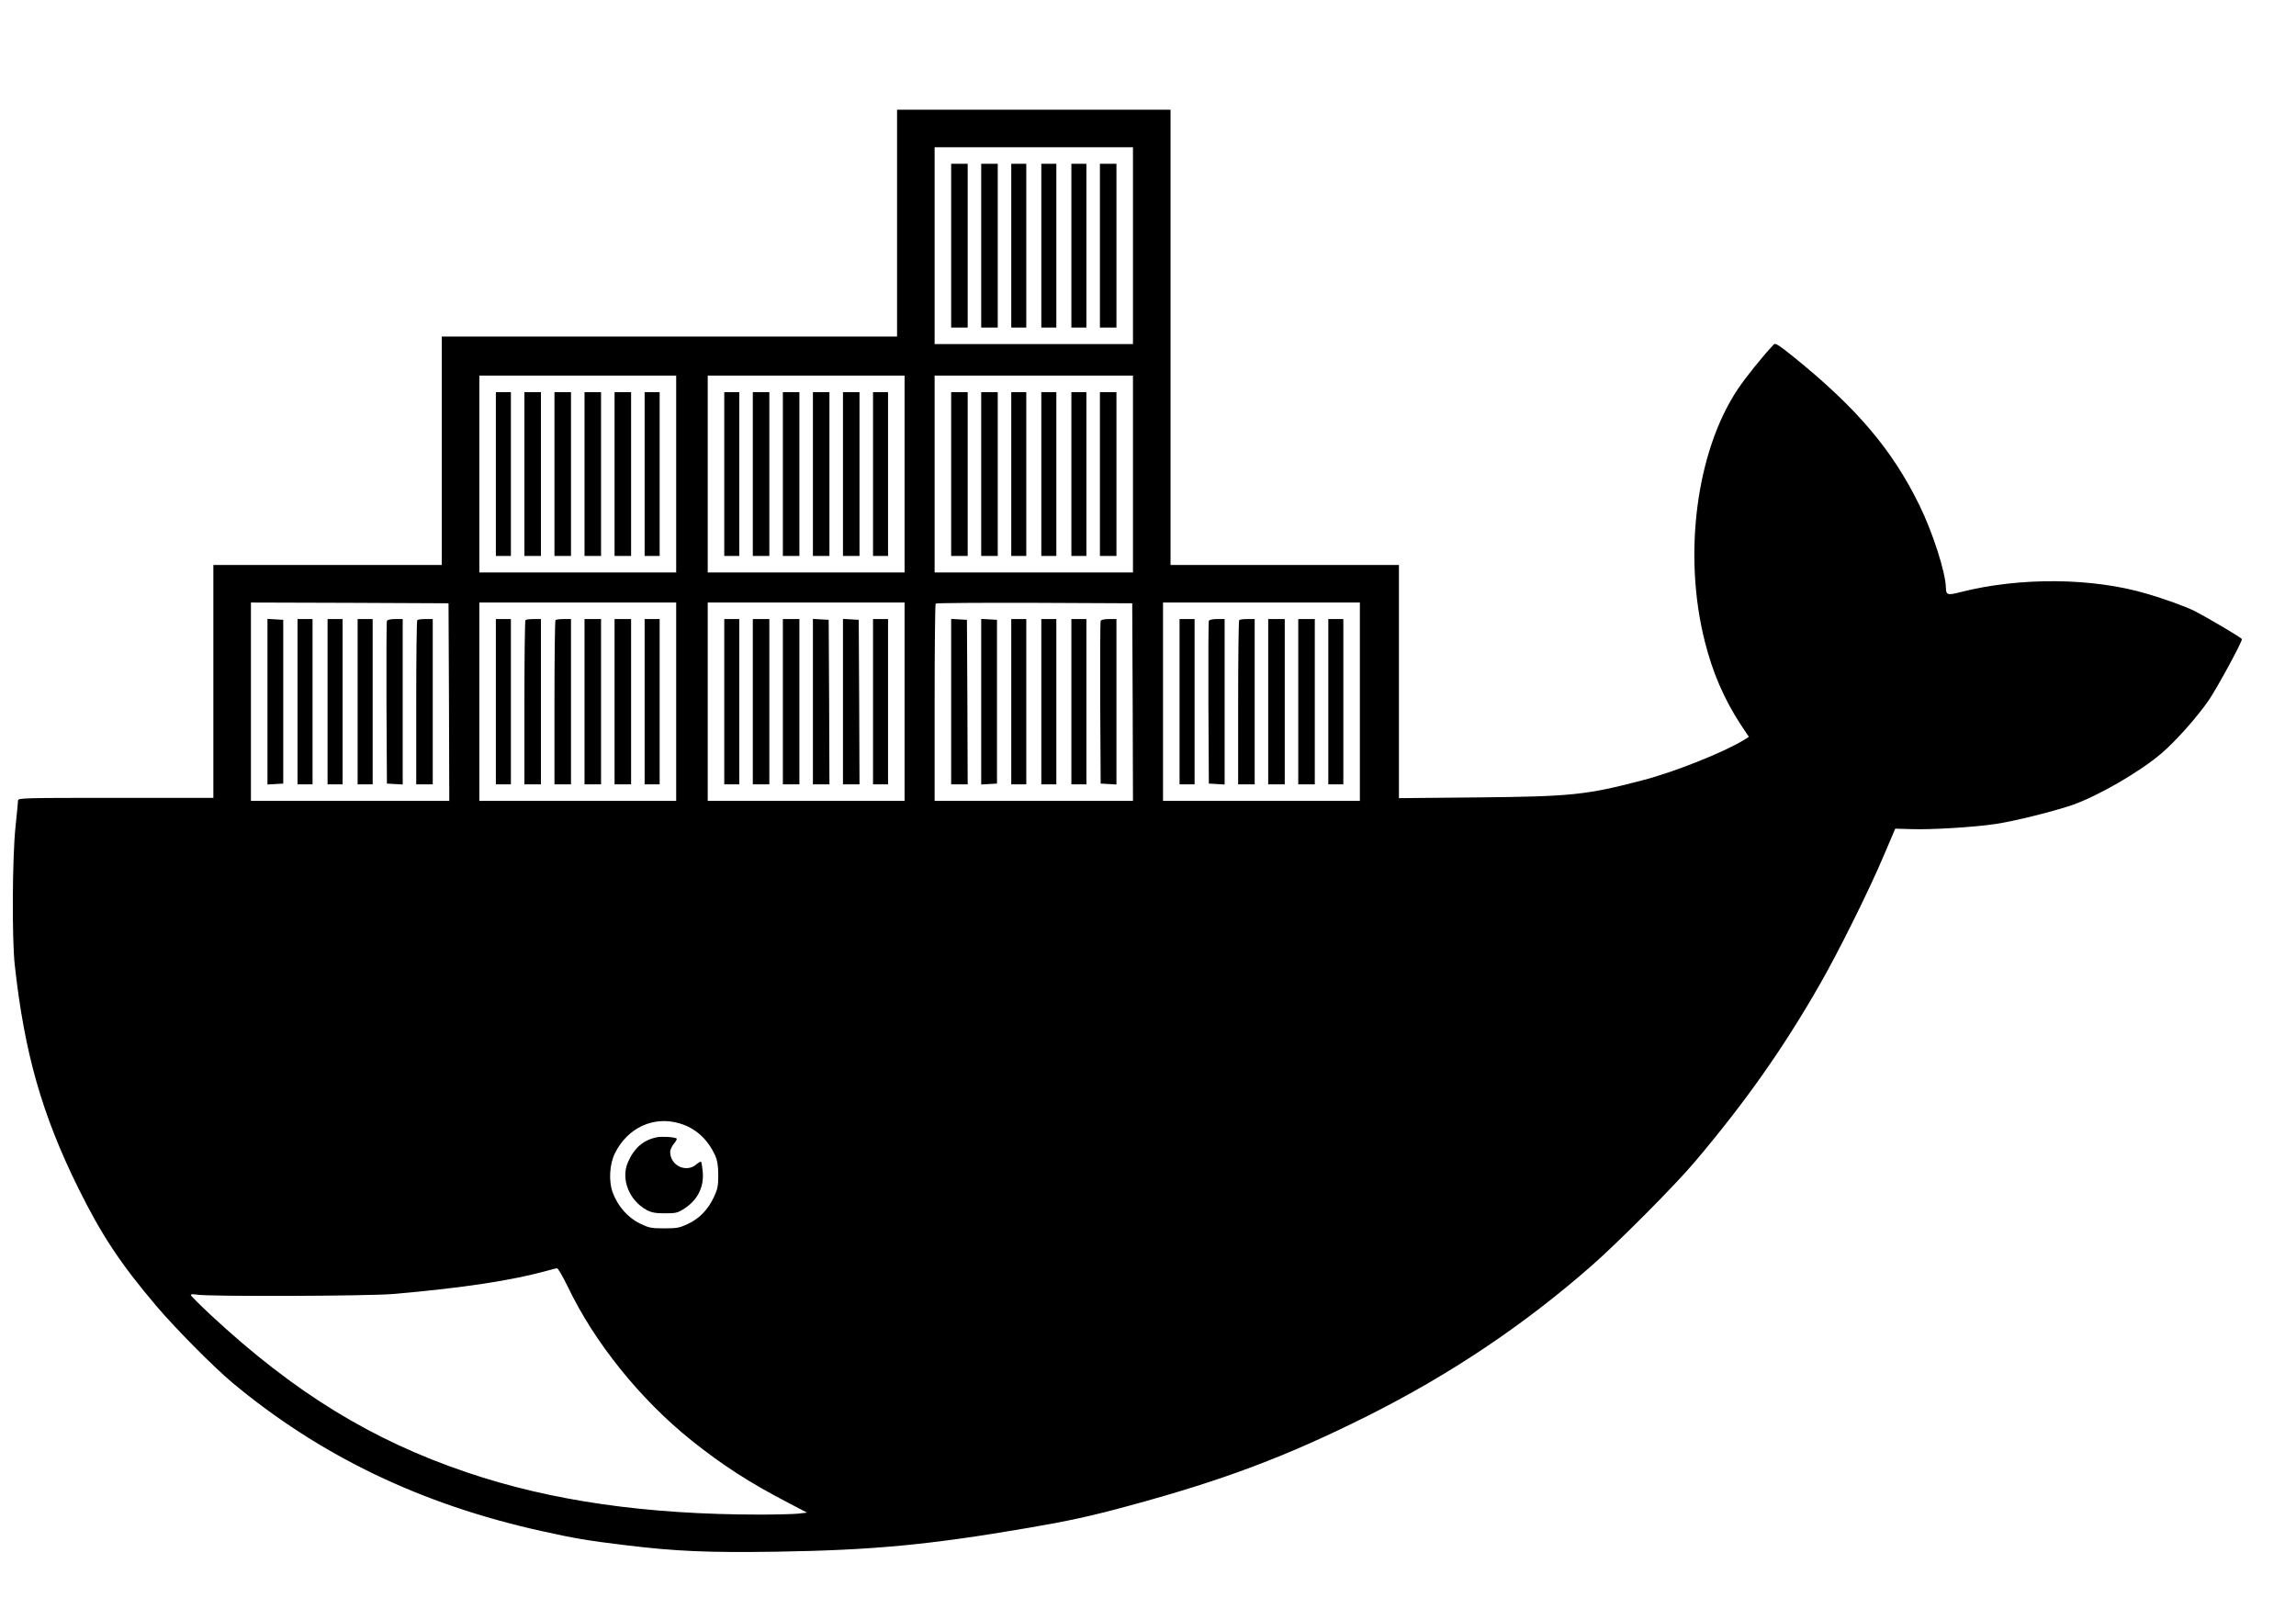
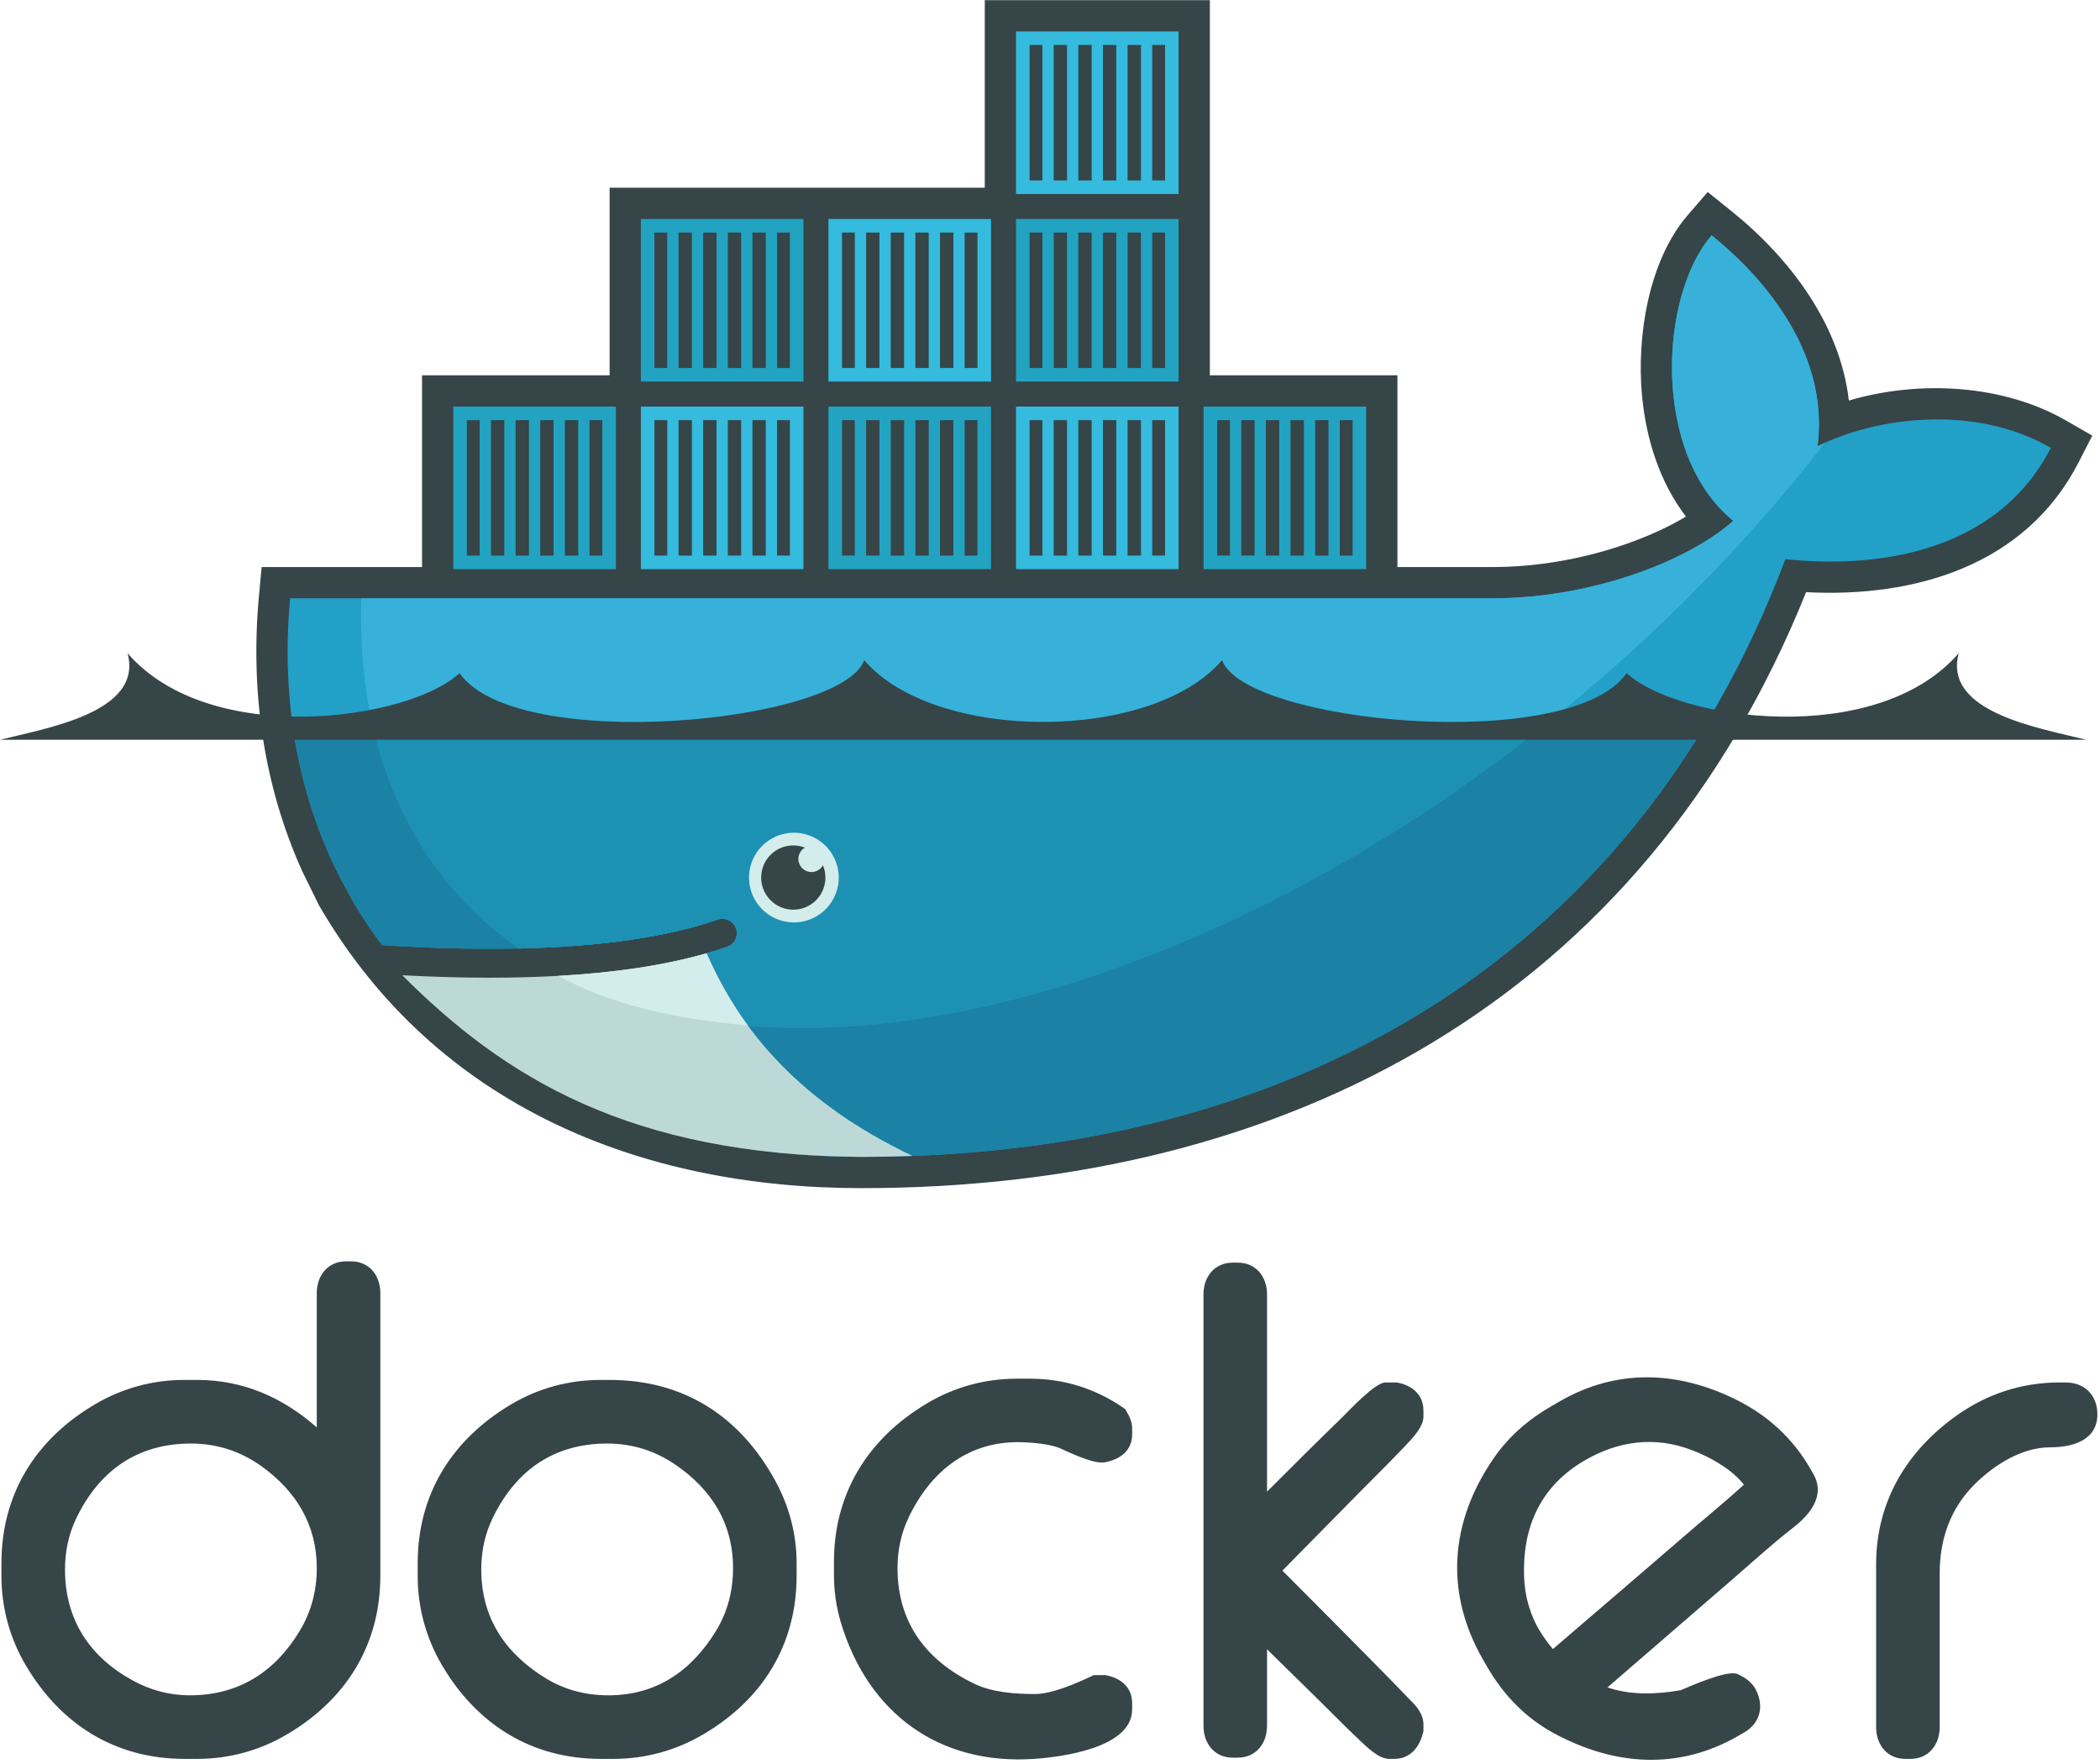
- <svg xmlns="http://www.w3.org/2000/svg" version="1.0" width="1528pt" height="1078pt" viewBox="0 0 1528 1078" preserveAspectRatio="xMidYMid meet">
-   <g transform="translate(0,1078) scale(0.1,-0.1)" fill="#000000" stroke="none">
-     <path d="M5970 9295 l0 -755 -1515 0 -1515 0 0 -760 0 -760 -760 0 -760 0 0 -775 0 -775 -650 0 c-612 0 -650 -1 -650 -17 0 -10 -8 -90 -17 -178 -21 -199 -24 -743 -5 -915 64 -586 181 -997 422 -1485 155 -314 281 -504 519 -785 129 -152 384 -409 506 -511 585 -488 1257 -811 2056 -988 225 -50 308 -64 564 -95 329 -40 545 -50 1000 -43 639 10 1016 45 1675 158 269 46 423 79 682 150 623 169 1040 326 1578 595 545 273 1036 601 1485 994 176 153 567 546 696 700 334 395 586 752 828 1175 124 215 329 628 425 855 l79 185 106 -3 c131 -5 420 13 561 34 123 18 388 84 510 126 175 61 454 223 598 347 94 81 237 242 313 353 55 81 219 383 219 404 0 9 -230 144 -318 189 -56 28 -202 81 -313 113 -362 108 -847 112 -1243 11 -86 -22 -95 -19 -96 31 -2 99 -87 366 -175 545 -181 371 -416 648 -840 991 -96 77 -121 93 -130 82 -72 -76 -189 -221 -240 -298 -276 -413 -366 -1102 -219 -1681 51 -203 127 -380 237 -549 l56 -84 -32 -20 c-135 -83 -468 -216 -680 -270 -371 -97 -472 -107 -1094 -113 l-523 -5 0 776 0 776 -760 0 -760 0 0 1515 0 1515 -910 0 -910 0 0 -755z m1570 -150 l0 -655 -660 0 -660 0 0 655 0 655 660 0 660 0 0 -655z m-3040 -1520 l0 -655 -655 0 -655 0 0 655 0 655 655 0 655 0 0 -655z m1520 0 l0 -655 -655 0 -655 0 0 655 0 655 655 0 655 0 0 -655z m1520 0 l0 -655 -660 0 -660 0 0 655 0 655 660 0 660 0 0 -655z m-4552 -1517 l2 -658 -660 0 -660 0 0 660 0 660 658 -2 657 -3 3 -657z m1512 2 l0 -660 -655 0 -655 0 0 660 0 660 655 0 655 0 0 -660z m1520 0 l0 -660 -655 0 -655 0 0 660 0 660 655 0 655 0 0 -660z m1518 -2 l2 -658 -660 0 -660 0 0 653 c0 360 3 657 7 660 3 4 299 6 657 5 l651 -3 3 -657z m1512 2 l0 -660 -655 0 -655 0 0 660 0 660 655 0 655 0 0 -660z m-4529 -2806 c107 -31 188 -104 239 -215 14 -33 20 -66 20 -129 0 -74 -4 -93 -29 -147 -40 -85 -98 -144 -174 -179 -55 -26 -73 -29 -157 -29 -88 0 -101 3 -163 33 -79 39 -144 113 -178 202 -30 78 -23 194 15 268 85 168 256 246 427 196z m-743 -1086 c178 -373 482 -750 822 -1023 206 -165 389 -283 643 -415 l128 -67 -62 -7 c-34 -3 -146 -6 -248 -6 -760 0 -1395 91 -1954 281 -631 213 -1149 531 -1702 1045 -74 69 -135 130 -135 135 0 6 15 7 38 3 67 -14 1144 -10 1307 4 464 40 793 90 1030 156 28 8 55 15 62 15 7 1 38 -54 71 -121z" />
-     <path d="M6330 9145 l0 -545 55 0 55 0 0 545 0 545 -55 0 -55 0 0 -545z" />
-     <path d="M6530 9145 l0 -545 55 0 55 0 0 545 0 545 -55 0 -55 0 0 -545z" />
-     <path d="M6730 9145 l0 -545 50 0 50 0 0 545 0 545 -50 0 -50 0 0 -545z" />
-     <path d="M6930 9145 l0 -545 50 0 50 0 0 545 0 545 -50 0 -50 0 0 -545z" />
-     <path d="M7130 9145 l0 -545 50 0 50 0 0 545 0 545 -50 0 -50 0 0 -545z" />
-     <path d="M7320 9145 l0 -545 55 0 55 0 0 545 0 545 -55 0 -55 0 0 -545z" />
-     <path d="M3300 7625 l0 -545 50 0 50 0 0 545 0 545 -50 0 -50 0 0 -545z" />
-     <path d="M3490 7625 l0 -545 55 0 55 0 0 545 0 545 -55 0 -55 0 0 -545z" />
-     <path d="M3690 7625 l0 -545 55 0 55 0 0 545 0 545 -55 0 -55 0 0 -545z" />
-     <path d="M3890 7625 l0 -545 55 0 55 0 0 545 0 545 -55 0 -55 0 0 -545z" />
-     <path d="M4090 7625 l0 -545 55 0 55 0 0 545 0 545 -55 0 -55 0 0 -545z" />
-     <path d="M4290 7625 l0 -545 50 0 50 0 0 545 0 545 -50 0 -50 0 0 -545z" />
-     <path d="M4820 7625 l0 -545 50 0 50 0 0 545 0 545 -50 0 -50 0 0 -545z" />
-     <path d="M5010 7625 l0 -545 55 0 55 0 0 545 0 545 -55 0 -55 0 0 -545z" />
-     <path d="M5210 7625 l0 -545 55 0 55 0 0 545 0 545 -55 0 -55 0 0 -545z" />
-     <path d="M5410 7625 l0 -545 55 0 55 0 0 545 0 545 -55 0 -55 0 0 -545z" />
-     <path d="M5610 7625 l0 -545 55 0 55 0 0 545 0 545 -55 0 -55 0 0 -545z" />
-     <path d="M5810 7625 l0 -545 50 0 50 0 0 545 0 545 -50 0 -50 0 0 -545z" />
-     <path d="M6330 7625 l0 -545 55 0 55 0 0 545 0 545 -55 0 -55 0 0 -545z" />
-     <path d="M6530 7625 l0 -545 55 0 55 0 0 545 0 545 -55 0 -55 0 0 -545z" />
-     <path d="M6730 7625 l0 -545 50 0 50 0 0 545 0 545 -50 0 -50 0 0 -545z" />
-     <path d="M6930 7625 l0 -545 50 0 50 0 0 545 0 545 -50 0 -50 0 0 -545z" />
-     <path d="M7130 7625 l0 -545 50 0 50 0 0 545 0 545 -50 0 -50 0 0 -545z" />
-     <path d="M7320 7625 l0 -545 55 0 55 0 0 545 0 545 -55 0 -55 0 0 -545z" />
-     <path d="M1780 6110 l0 -551 53 3 52 3 0 545 0 545 -52 3 -53 3 0 -551z" />
-     <path d="M1980 6110 l0 -550 50 0 50 0 0 550 0 550 -50 0 -50 0 0 -550z" />
-     <path d="M2180 6110 l0 -550 50 0 50 0 0 550 0 550 -50 0 -50 0 0 -550z" />
-     <path d="M2380 6110 l0 -550 50 0 50 0 0 550 0 550 -50 0 -50 0 0 -550z" />
-     <path d="M2575 6648 c-3 -7 -4 -254 -3 -548 l3 -535 53 -3 52 -3 0 550 0 551 -50 0 c-31 0 -52 -5 -55 -12z" />
-     <path d="M2777 6653 c-4 -3 -7 -251 -7 -550 l0 -543 55 0 55 0 0 550 0 550 -48 0 c-27 0 -52 -3 -55 -7z" />
-     <path d="M3300 6110 l0 -550 50 0 50 0 0 550 0 550 -50 0 -50 0 0 -550z" />
-     <path d="M3497 6653 c-4 -3 -7 -251 -7 -550 l0 -543 55 0 55 0 0 550 0 550 -48 0 c-27 0 -52 -3 -55 -7z" />
-     <path d="M3697 6653 c-4 -3 -7 -251 -7 -550 l0 -543 55 0 55 0 0 550 0 550 -48 0 c-27 0 -52 -3 -55 -7z" />
-     <path d="M3890 6110 l0 -550 55 0 55 0 0 550 0 550 -55 0 -55 0 0 -550z" />
-     <path d="M4090 6110 l0 -550 55 0 55 0 0 550 0 550 -55 0 -55 0 0 -550z" />
-     <path d="M4290 6110 l0 -550 50 0 50 0 0 550 0 550 -50 0 -50 0 0 -550z" />
-     <path d="M4820 6110 l0 -550 50 0 50 0 0 550 0 550 -50 0 -50 0 0 -550z" />
-     <path d="M5010 6110 l0 -550 55 0 55 0 0 550 0 550 -55 0 -55 0 0 -550z" />
-     <path d="M5210 6110 l0 -550 55 0 55 0 0 550 0 550 -55 0 -55 0 0 -550z" />
-     <path d="M5410 6111 l0 -551 55 0 55 0 -2 548 -3 547 -52 3 -53 3 0 -550z" />
-     <path d="M5610 6111 l0 -551 55 0 55 0 -2 548 -3 547 -52 3 -53 3 0 -550z" />
-     <path d="M5810 6110 l0 -550 50 0 50 0 0 550 0 550 -50 0 -50 0 0 -550z" />
-     <path d="M6330 6111 l0 -551 55 0 55 0 -2 548 -3 547 -52 3 -53 3 0 -550z" />
-     <path d="M6530 6110 l0 -551 53 3 52 3 0 545 0 545 -52 3 -53 3 0 -551z" />
-     <path d="M6730 6110 l0 -550 50 0 50 0 0 550 0 550 -50 0 -50 0 0 -550z" />
-     <path d="M6930 6110 l0 -550 50 0 50 0 0 550 0 550 -50 0 -50 0 0 -550z" />
-     <path d="M7130 6110 l0 -550 50 0 50 0 0 550 0 550 -50 0 -50 0 0 -550z" />
-     <path d="M7325 6648 c-3 -7 -4 -254 -3 -548 l3 -535 53 -3 52 -3 0 550 0 551 -50 0 c-31 0 -52 -5 -55 -12z" />
-     <path d="M7850 6110 l0 -550 50 0 50 0 0 550 0 550 -50 0 -50 0 0 -550z" />
-     <path d="M8045 6648 c-3 -7 -4 -254 -3 -548 l3 -535 53 -3 52 -3 0 550 0 551 -50 0 c-31 0 -52 -5 -55 -12z" />
-     <path d="M8247 6653 c-4 -3 -7 -251 -7 -550 l0 -543 55 0 55 0 0 550 0 550 -48 0 c-27 0 -52 -3 -55 -7z" />
-     <path d="M8440 6110 l0 -550 55 0 55 0 0 550 0 550 -55 0 -55 0 0 -550z" />
-     <path d="M8640 6110 l0 -550 55 0 55 0 0 550 0 550 -55 0 -55 0 0 -550z" />
-     <path d="M8840 6110 l0 -550 50 0 50 0 0 550 0 550 -50 0 -50 0 0 -550z" />
-     <path d="M4370 3211 c-89 -19 -149 -70 -191 -166 -49 -111 8 -255 125 -318 32 -17 58 -22 121 -22 74 0 85 3 130 32 87 56 130 142 122 241 -3 35 -8 66 -11 69 -3 4 -16 -3 -29 -14 -67 -62 -177 -12 -177 81 0 13 11 38 25 54 14 17 22 33 18 35 -17 10 -100 15 -133 8z" />
+ <svg xmlns="http://www.w3.org/2000/svg" width="2500" height="2100" viewBox="0 0 256 215">
+   <g fill="none" fill-rule="evenodd">
+     <path d="M38.617 173.984v-16.362c0-2.15 1.344-3.877 3.57-3.877h.616c2.225 0 3.563 1.729 3.563 3.877v34.447c0 8.4-4.15 15.084-11.382 19.342a21.374 21.374 0 0 1-10.945 2.985h-1.537c-8.402 0-15.077-4.153-19.342-11.38a21.314 21.314 0 0 1-2.984-10.947v-1.535c0-8.403 4.152-15.083 11.378-19.349a21.298 21.298 0 0 1 10.948-2.985h1.537c5.686 0 10.51 2.204 14.578 5.784zM7.924 191.3c0 6.068 2.941 10.63 8.258 13.54 2.15 1.176 4.484 1.808 6.937 1.808 5.956 0 10.374-2.81 13.421-7.857 1.417-2.348 2.077-4.917 2.077-7.648 0-5.26-2.49-9.365-6.729-12.414-2.57-1.848-5.463-2.775-8.618-2.775-6.492 0-11.164 3.28-13.968 9.106-.946 1.97-1.378 4.061-1.378 6.24zm65.324-23.1h1.074c8.978 0 15.806 4.355 20.133 12.192 1.73 3.135 2.656 6.557 2.656 10.142v1.535c0 8.4-4.142 15.093-11.385 19.343-3.353 1.967-7.057 2.984-10.943 2.984h-1.535c-8.402 0-15.079-4.153-19.342-11.38a21.316 21.316 0 0 1-2.987-10.947v-1.535c0-8.404 4.169-15.062 11.377-19.347 3.351-1.991 7.058-2.987 10.952-2.987zm-14.58 23.1c0 5.89 2.89 10.223 7.865 13.27 2.336 1.43 4.909 2.078 7.638 2.078 5.82 0 10.122-2.951 13.116-7.863 1.428-2.342 2.074-4.915 2.074-7.642 0-5.477-2.638-9.661-7.148-12.693-2.471-1.663-5.222-2.496-8.198-2.496-6.492 0-11.164 3.28-13.967 9.106-.948 1.97-1.38 4.061-1.38 6.24zm70.656-14.727c-1.17-.548-3.36-.73-4.624-.778-6.474-.244-11.158 3.402-13.906 9.113-.949 1.97-1.382 4.055-1.382 6.235 0 6.637 3.485 11.284 9.409 14.117 2.164 1.034 4.958 1.23 7.323 1.23 2.08 0 5.02-1.274 6.866-2.151l.32-.152h1.433l.158.032c1.762.367 3.092 1.484 3.092 3.38v.767c0 4.718-8.622 5.798-11.912 6.028-11.61.803-20.293-5.573-23.603-16.647-.575-1.923-.834-3.833-.834-5.837v-1.533c0-8.403 4.17-15.059 11.377-19.34 3.351-1.99 7.057-2.99 10.95-2.99h1.536c4.13 0 7.934 1.173 11.344 3.502l.28.194.177.292c.368.61.685 1.316.685 2.042v.767c0 1.978-1.48 3.042-3.266 3.386l-.148.026h-.458c-1.156 0-3.785-1.197-4.817-1.683zm25.134 5.247c3.01-3.014 6.03-6.022 9.085-8.986.851-.827 4.074-4.327 5.343-4.327h1.388l.158.033c1.768.367 3.092 1.486 3.092 3.386v.766c0 1.296-1.518 2.802-2.355 3.689-1.78 1.887-3.654 3.712-5.476 5.56l-9.362 9.504c4.031 4.04 8.058 8.083 12.056 12.154a313.304 313.304 0 0 1 3.301 3.396c.385.405.953.909 1.276 1.47.347.526.56 1.119.56 1.752v.8l-.045.185c-.435 1.768-1.557 3.194-3.516 3.194h-.617c-1.282 0-2.73-1.45-3.608-2.279-1.81-1.706-3.557-3.5-5.331-5.243l-5.949-5.84v9.334c0 2.15-1.346 3.878-3.569 3.878h-.61c-2.226 0-3.57-1.728-3.57-3.878v-52.596c0-2.15 1.345-3.87 3.57-3.87h.61c2.223 0 3.569 1.72 3.569 3.87v24.048zm96.577-13.313h.77c2.324 0 3.875 1.566 3.875 3.877 0 3.208-3.067 4.029-5.72 4.029-3.48 0-6.803 2.107-9.202 4.47-2.991 2.949-4.3 6.726-4.3 10.878v18.759c0 2.15-1.343 3.876-3.57 3.876h-.612c-2.227 0-3.569-1.725-3.569-3.876v-19.836c0-7.617 3.708-13.835 9.89-18.196 3.691-2.605 7.919-3.98 12.438-3.98zm-55.074 37.176c2.82.985 6.035.844 8.928.34 1.48-.629 5.264-2.28 6.656-2.038l.217.037.2.098c.85.412 1.661.995 2.095 1.86 1.014 2.027.527 4.065-1.465 5.216l-.663.383c-7.35 4.242-15.168 3.654-22.495-.308-3.503-1.894-6.183-4.705-8.16-8.132l-.462-.801c-4.719-8.172-4.082-16.768 1.24-24.539 1.837-2.686 4.238-4.761 7.045-6.384l1.062-.613c6.922-3.996 14.341-3.722 21.45-.215 3.823 1.886 6.92 4.697 9.054 8.394l.384.666c1.55 2.686-.458 5.026-2.531 6.626-2.406 1.856-4.835 4.09-7.141 6.08-5.142 4.439-10.276 8.888-15.414 13.33zm-6.655-4.674c5.75-4.93 11.502-9.865 17.237-14.816 1.96-1.69 4.109-3.444 6.053-5.221-1.56-1.966-4.166-3.383-6.38-4.228-4.47-1.703-8.877-1.131-12.976 1.235-5.365 3.098-7.65 8.031-7.45 14.17.08 2.418.73 4.748 2.013 6.805.452.725.957 1.406 1.503 2.055zM147.488 45.732h22.866v23.375h11.561c5.34 0 10.831-.951 15.887-2.664 2.485-.843 5.273-2.015 7.724-3.49-3.228-4.214-4.876-9.535-5.36-14.78-.66-7.135.78-16.421 5.608-22.005l2.404-2.78 2.864 2.303c7.211 5.793 13.276 13.889 14.345 23.118 8.683-2.554 18.878-1.95 26.531 2.467l3.14 1.812-1.652 3.226C246.933 68.946 233.4 72.86 220.17 72.167c-19.797 49.309-62.898 72.653-115.157 72.653-27 0-51.77-10.093-65.876-34.047l-.231-.39-2.055-4.182c-4.768-10.544-6.352-22.095-5.278-33.637l.323-3.457H51.45V45.732h22.865V22.866h45.733V0h27.44v45.732" fill="#364548" />
+     <path d="M221.57 54.38c1.533-11.916-7.384-21.275-12.914-25.719-6.373 7.368-7.363 26.678 2.635 34.808-5.58 4.956-17.337 9.448-29.376 9.448H35.37c-1.17 12.567 1.036 24.14 6.075 34.045l1.667 3.05a56.536 56.536 0 0 0 3.455 5.184c6.025.387 11.58.52 16.662.408h.002c9.987-.22 18.136-1.4 24.312-3.54a1.761 1.761 0 0 1 1.153 3.326c-.822.286-1.678.552-2.562.805h-.003c-4.863 1.389-10.078 2.323-16.806 2.738.4.007-.416.06-.418.06-.229.015-.517.048-.747.06-2.648.149-5.506.18-8.428.18-3.196 0-6.343-.06-9.862-.24l-.09.06c12.21 13.724 31.302 21.955 55.234 21.955 50.648 0 93.608-22.452 112.632-72.857 13.496 1.385 26.467-2.057 32.367-13.575-9.398-5.423-21.484-3.694-28.443-.196" fill="#22A0C8" />
+     <path d="M221.57 54.38c1.533-11.916-7.384-21.275-12.914-25.719-6.373 7.368-7.363 26.678 2.635 34.808-5.58 4.956-17.337 9.448-29.376 9.448H44.048c-.598 19.246 6.544 33.855 19.18 42.687h.003c9.987-.22 18.136-1.4 24.312-3.54a1.761 1.761 0 0 1 1.153 3.326c-.822.286-1.678.552-2.562.805h-.003c-4.863 1.389-10.526 2.443-17.254 2.858-.002 0-.163-.155-.165-.155 17.237 8.842 42.23 8.81 70.885-2.197 32.13-12.344 62.029-35.86 82.89-62.757-.314.142-.62.287-.917.436" fill="#37B1D9" />
+     <path d="M35.645 88.186c.91 6.732 2.88 13.035 5.8 18.776l1.667 3.05a56.432 56.432 0 0 0 3.455 5.184c6.026.387 11.581.52 16.664.408 9.987-.22 18.136-1.4 24.312-3.54a1.761 1.761 0 0 1 1.153 3.326c-.822.286-1.678.552-2.562.805h-.003c-4.863 1.389-10.496 2.383-17.224 2.799-.231.014-.634.017-.867.03-2.646.148-5.475.239-8.398.239-3.195 0-6.463-.061-9.98-.24 12.21 13.724 31.42 21.985 55.352 21.985 43.36 0 81.084-16.458 102.979-52.822H35.645" fill="#1B81A5" />
+     <path d="M45.367 88.186c2.592 11.82 8.821 21.099 17.864 27.418 9.987-.22 18.136-1.4 24.312-3.54a1.761 1.761 0 0 1 1.153 3.326c-.822.286-1.678.552-2.562.805h-.003c-4.863 1.389-10.615 2.383-17.344 2.799 17.236 8.84 42.157 8.713 70.81-2.293 17.334-6.66 34.017-16.574 48.984-28.515H45.367" fill="#1D91B4" />
+     <path d="M55.26 49.543h19.818v19.818H55.26V49.543zm1.651 1.652h1.564V67.71h-1.564V51.195zm2.94 0h1.627V67.71h-1.626V51.195zm3.002 0h1.627V67.71h-1.627V51.195zm3.004 0h1.626V67.71h-1.626V51.195zm3.003 0h1.626V67.71H68.86V51.195zm3.002 0h1.565V67.71h-1.565V51.195zM78.126 26.677h19.819v19.817h-19.82V26.677zm1.652 1.652h1.563v16.514h-1.563V28.329zm2.94 0h1.626v16.514h-1.625V28.329zm3.002 0h1.626v16.514H85.72V28.329zm3.003 0h1.626v16.514h-1.626V28.329zm3.003 0h1.627v16.514h-1.627V28.329zm3.002 0h1.566v16.514h-1.566V28.329z" fill="#23A3C2" />
+     <path d="M78.126 49.543h19.819v19.818h-19.82V49.543zm1.652 1.652h1.563V67.71h-1.563V51.195zm2.94 0h1.626V67.71h-1.625V51.195zm3.002 0h1.626V67.71H85.72V51.195zm3.003 0h1.626V67.71h-1.626V51.195zm3.003 0h1.627V67.71h-1.627V51.195zm3.002 0h1.566V67.71h-1.566V51.195z" fill="#34BBDE" />
+     <path d="M100.993 49.543h19.818v19.818h-19.818V49.543zm1.651 1.652h1.563V67.71h-1.563V51.195zm2.94 0h1.626V67.71h-1.626V51.195zm3.003 0h1.626V67.71h-1.626V51.195zm3.003 0h1.626V67.71h-1.626V51.195zm3.002 0h1.628V67.71h-1.628V51.195zm3.003 0h1.564V67.71h-1.564V51.195z" fill="#23A3C2" />
+     <path d="M100.993 26.677h19.818v19.817h-19.818V26.677zm1.651 1.652h1.563v16.514h-1.563V28.329zm2.94 0h1.626v16.514h-1.626V28.329zm3.003 0h1.626v16.514h-1.626V28.329zm3.003 0h1.626v16.514h-1.626V28.329zm3.002 0h1.628v16.514h-1.628V28.329zm3.003 0h1.564v16.514h-1.564V28.329zM123.859 49.543h19.818v19.818h-19.818V49.543zm1.652 1.652h1.563V67.71h-1.563V51.195zm2.94 0h1.626V67.71h-1.626V51.195zm3.002 0h1.626V67.71h-1.626V51.195zm3.003 0h1.627V67.71h-1.627V51.195zm3.003 0h1.627V67.71h-1.627V51.195zm3.003 0h1.564V67.71h-1.564V51.195z" fill="#34BBDE" />
+     <path d="M123.859 26.677h19.818v19.817h-19.818V26.677zm1.652 1.652h1.563v16.514h-1.563V28.329zm2.94 0h1.626v16.514h-1.626V28.329zm3.002 0h1.626v16.514h-1.626V28.329zm3.003 0h1.627v16.514h-1.627V28.329zm3.003 0h1.627v16.514h-1.627V28.329zm3.003 0h1.564v16.514h-1.564V28.329z" fill="#23A3C2" />
+     <path d="M123.859 3.81h19.818V23.63h-19.818V3.81zm1.652 1.651h1.563v16.516h-1.563V5.46zm2.94 0h1.626v16.516h-1.626V5.46zm3.002 0h1.626v16.516h-1.626V5.46zm3.003 0h1.627v16.516h-1.627V5.46zm3.003 0h1.627v16.516h-1.627V5.46zm3.003 0h1.564v16.516h-1.564V5.46z" fill="#34BBDE" />
+     <path d="M146.725 49.543h19.818v19.818h-19.818V49.543zm1.65 1.652h1.565V67.71h-1.564V51.195zm2.94 0h1.627V67.71h-1.626V51.195zm3.004 0h1.627V67.71h-1.627V51.195zm3.002 0h1.627V67.71h-1.627V51.195zm3.004 0h1.626V67.71h-1.626V51.195zm3.002 0h1.564V67.71h-1.564V51.195z" fill="#23A3C2" />
+     <path d="M96.704 101.492a5.468 5.468 0 1 1-.002 10.935 5.468 5.468 0 0 1 .002-10.935" fill="#D3ECEC" />
+     <path d="M96.704 103.043c.5 0 .977.094 1.417.265a1.598 1.598 0 0 0 .798 2.98c.605 0 1.13-.335 1.402-.831a3.915 3.915 0 1 1-3.617-2.414M0 90.162h254.327c-5.537-1.404-17.52-3.302-15.544-10.56-10.07 11.652-34.353 8.175-40.482 2.43-6.824 9.898-46.554 6.135-49.325-1.576-8.556 10.041-35.067 10.041-43.623 0-2.773 7.711-42.502 11.474-49.327 1.575-6.128 5.746-30.41 9.223-40.48-2.428C17.522 86.86 5.539 88.758 0 90.163" fill="#364548" />
+     <path d="M111.237 140.89c-13.54-6.425-20.971-15.16-25.106-24.694-5.03 1.435-11.075 2.353-18.1 2.747-2.646.148-5.43.224-8.35.224-3.368 0-6.917-.1-10.643-.297 12.417 12.41 27.692 21.964 55.976 22.138 2.088 0 4.16-.04 6.223-.118" fill="#BDD9D7" />
+     <path d="M91.16 124.994c-1.873-2.543-3.69-5.739-5.026-8.8-5.03 1.437-11.077 2.355-18.103 2.75 4.826 2.619 11.727 5.046 23.13 6.05" fill="#D3ECEC" />
  </g>
</svg>
